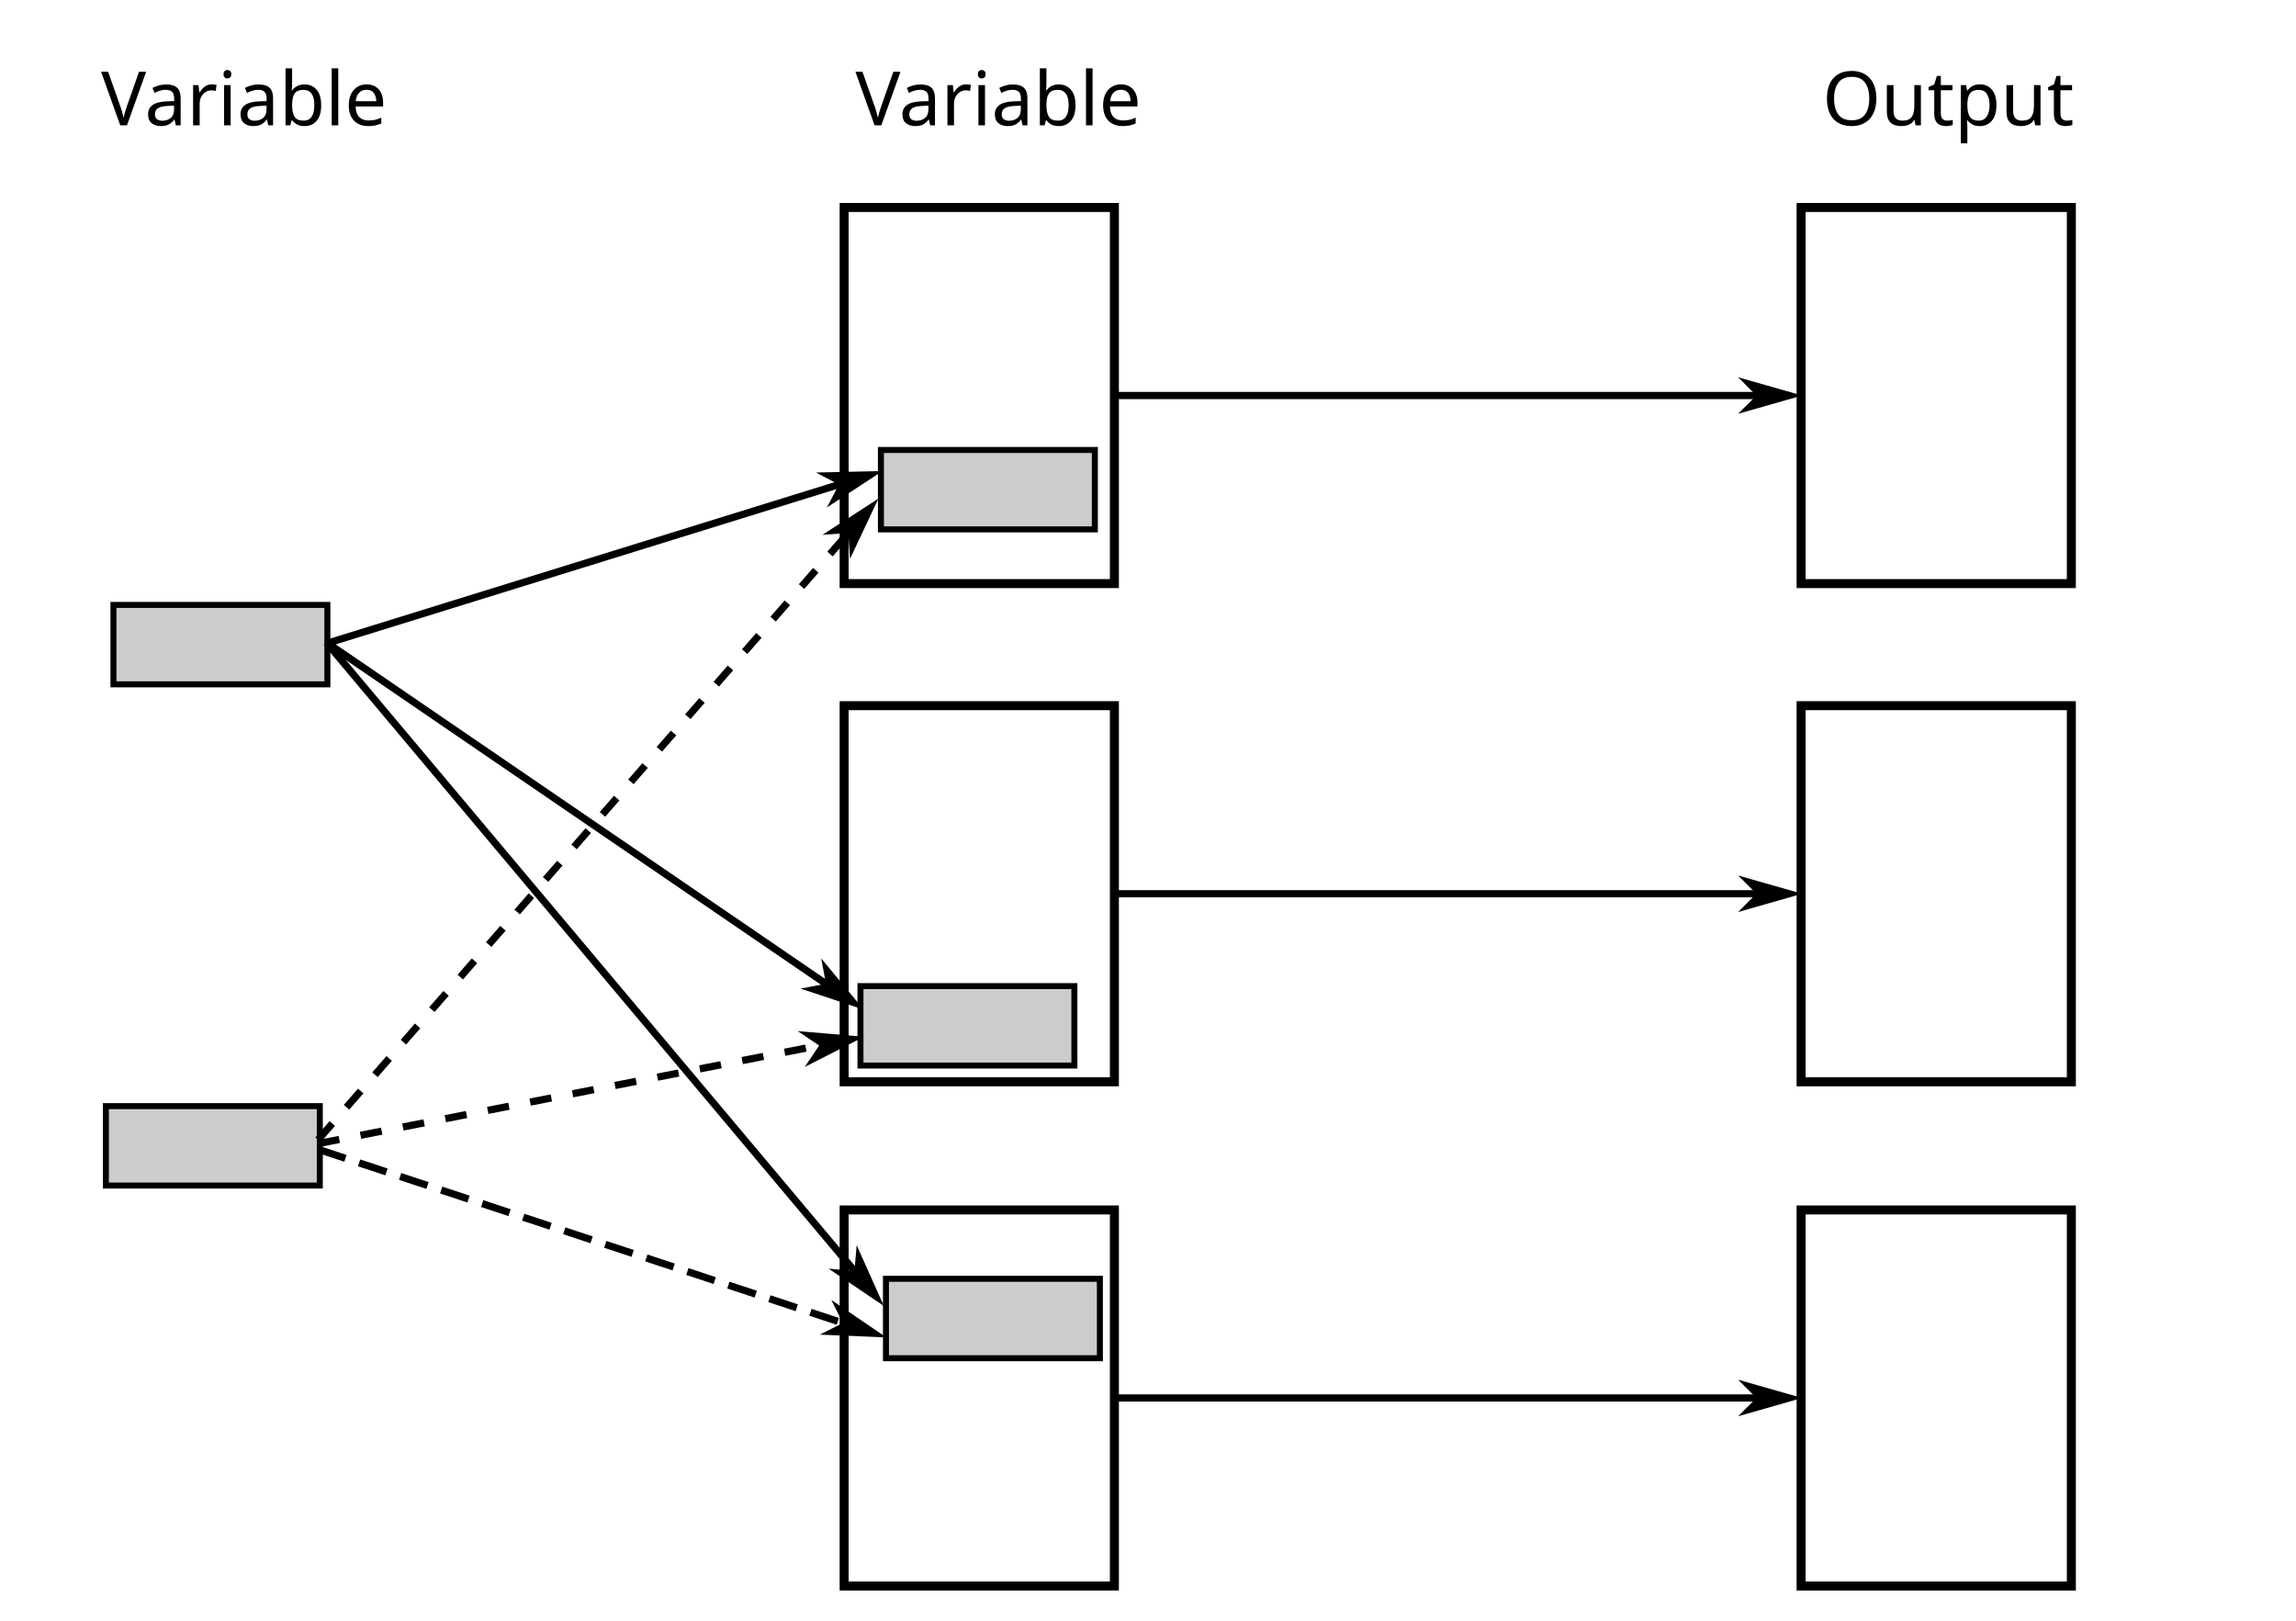
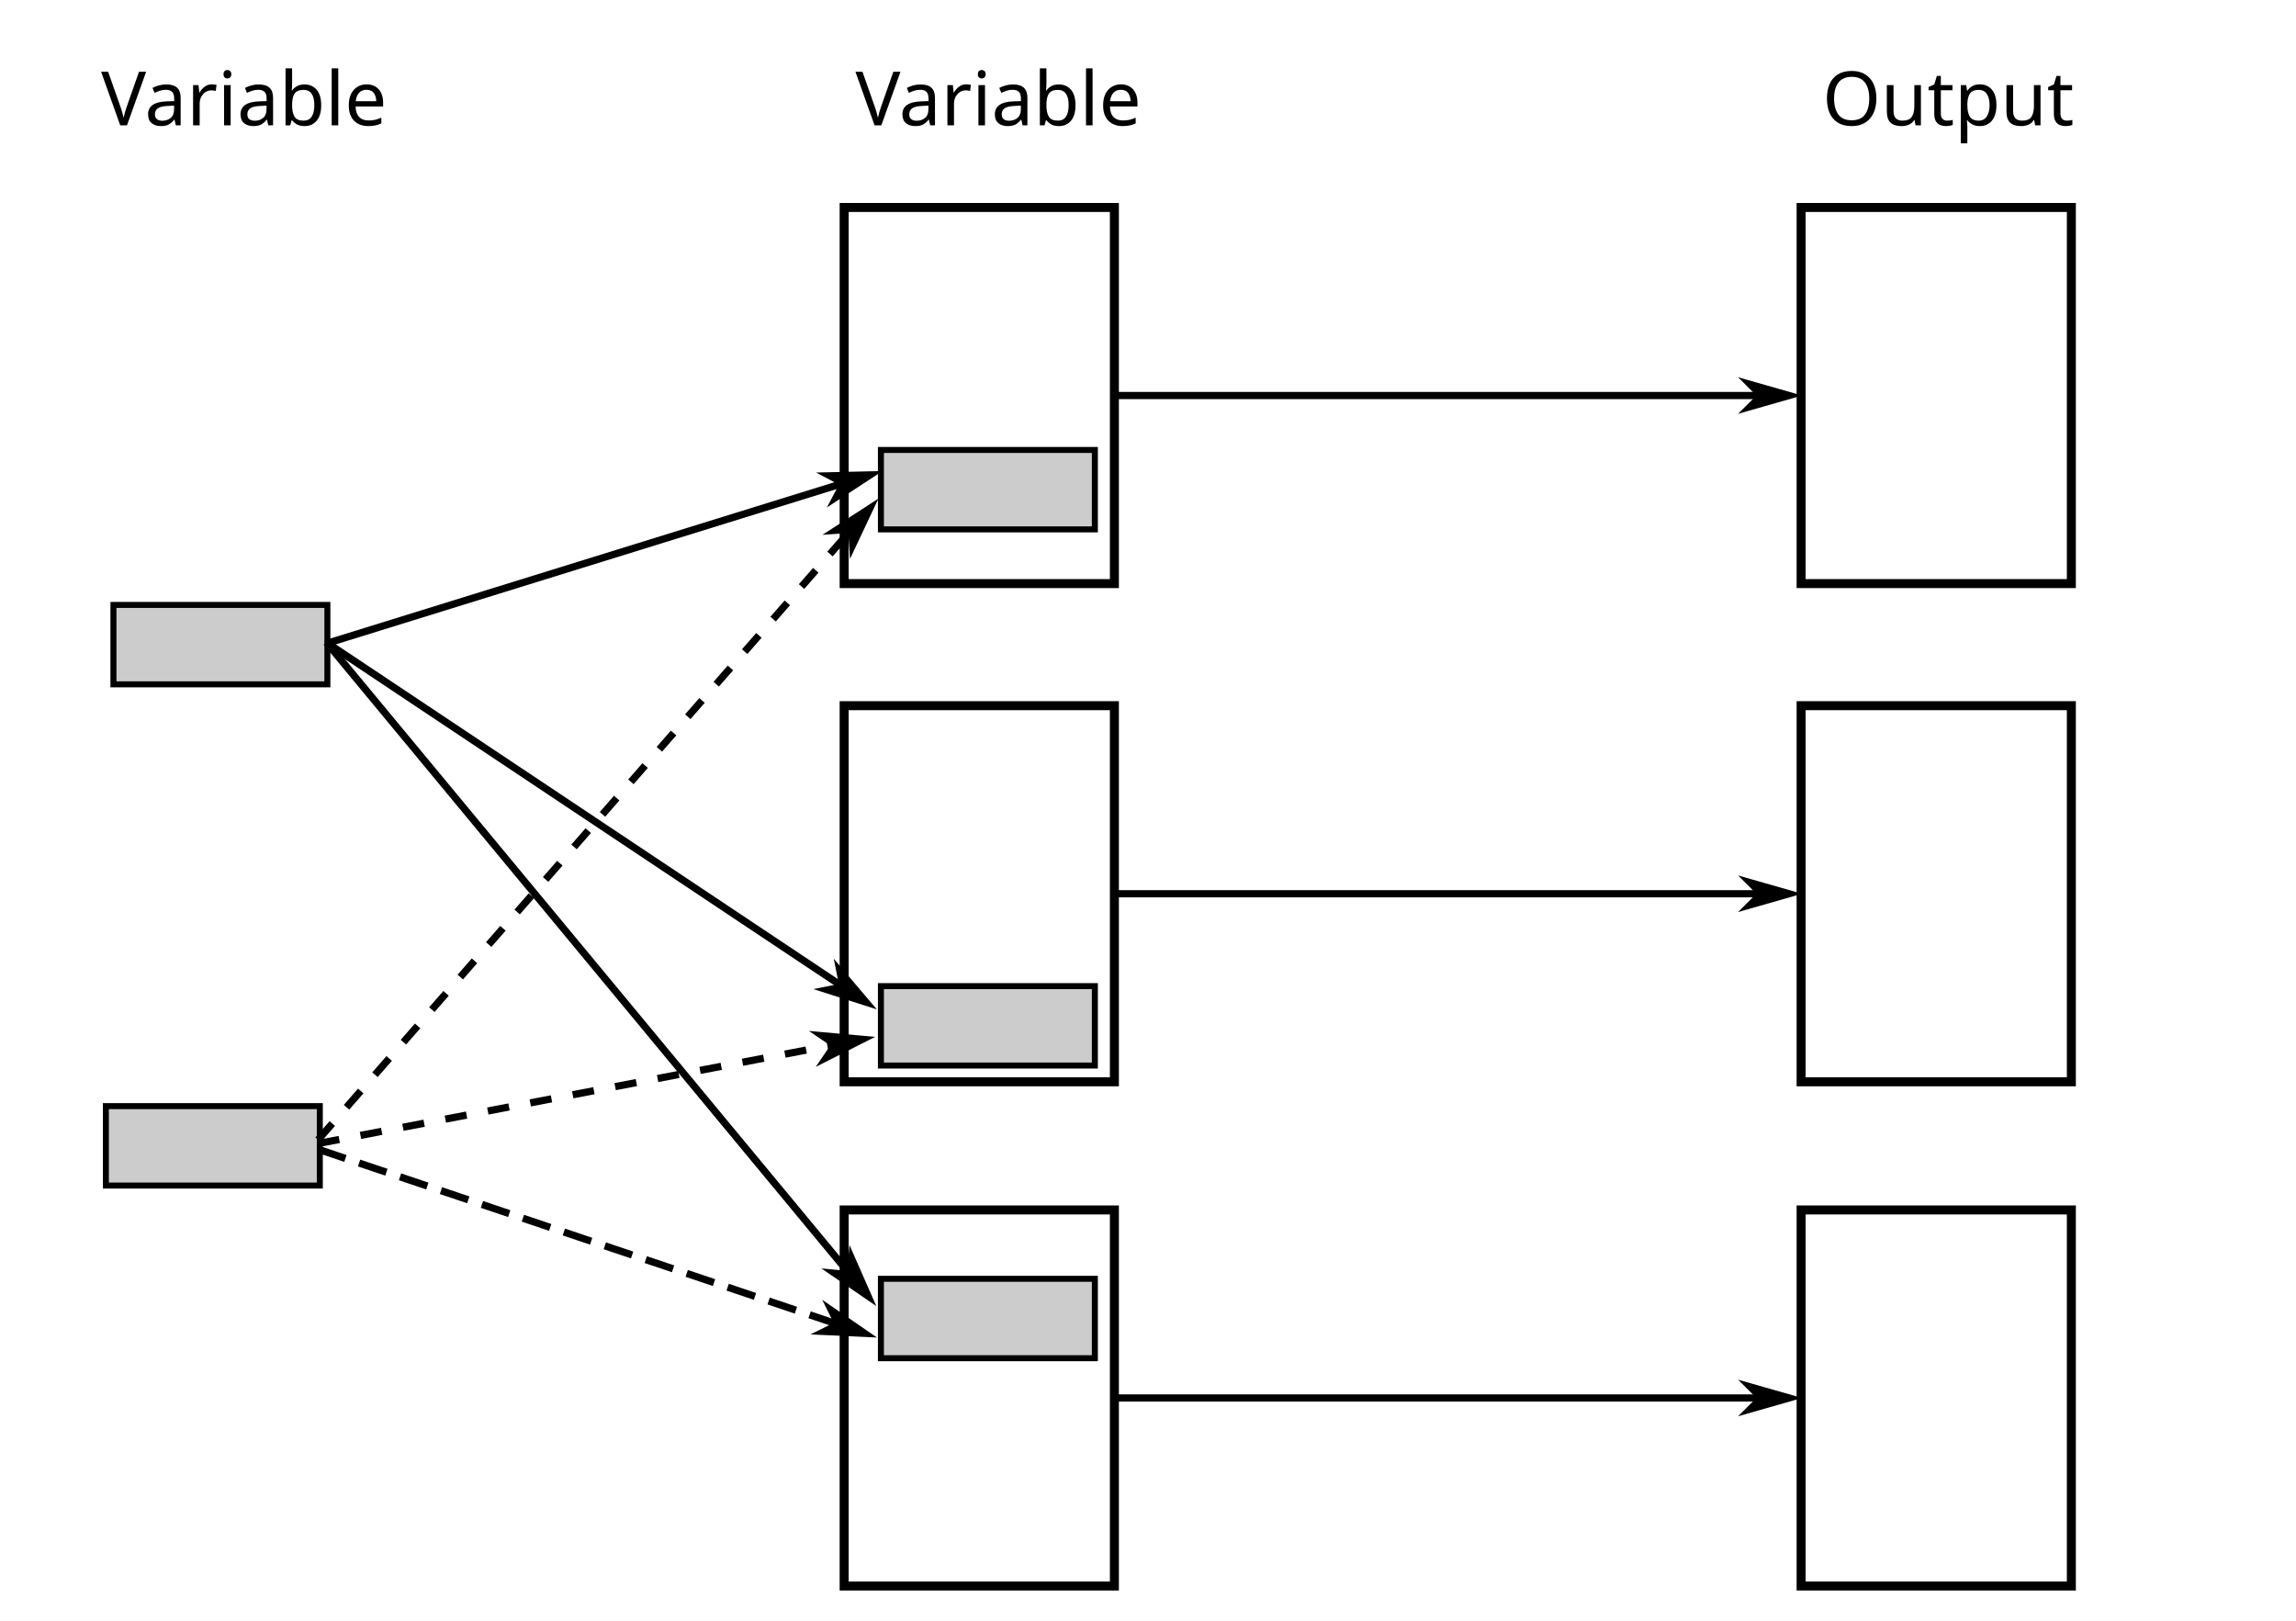
<svg xmlns="http://www.w3.org/2000/svg" width="4.25in" height="3in" viewBox="0 0 382.5 270" id="svg6588" version="1.1">
  <defs id="defs6590">
    <marker style="overflow:visible;" id="marker9172" refX="0.0" refY="0.0" orient="auto">
      <path transform="scale(0.4) rotate(180) translate(10,0)" style="fill-rule:evenodd;stroke:#000000;stroke-width:1pt;stroke-opacity:1;fill:#000000;fill-opacity:1" d="M 0.0,0.0 L 5.0,-5.0 L -12.5,0.0 L 5.0,5.0 L 0.0,0.0 z " id="path9174" />
    </marker>
    <marker orient="auto" refY="0.0" refX="0.0" id="marker9088" style="overflow:visible;">
      <path id="path9090" d="M 0.0,0.0 L 5.0,-5.0 L -12.5,0.0 L 5.0,5.0 L 0.0,0.0 z " style="fill-rule:evenodd;stroke:#000000;stroke-width:1pt;stroke-opacity:1;fill:#000000;fill-opacity:1" transform="scale(0.4) rotate(180) translate(10,0)" />
    </marker>
    <marker style="overflow:visible;" id="marker9010" refX="0.0" refY="0.0" orient="auto">
      <path transform="scale(0.4) rotate(180) translate(10,0)" style="fill-rule:evenodd;stroke:#000000;stroke-width:1pt;stroke-opacity:1;fill:#000000;fill-opacity:1" d="M 0.0,0.0 L 5.0,-5.0 L -12.5,0.0 L 5.0,5.0 L 0.0,0.0 z " id="path9012" />
    </marker>
    <marker orient="auto" refY="0.0" refX="0.0" id="marker8938" style="overflow:visible;">
      <path id="path8940" d="M 0.0,0.0 L 5.0,-5.0 L -12.5,0.0 L 5.0,5.0 L 0.0,0.0 z " style="fill-rule:evenodd;stroke:#000000;stroke-width:1pt;stroke-opacity:1;fill:#000000;fill-opacity:1" transform="scale(0.4) rotate(180) translate(10,0)" />
    </marker>
    <marker style="overflow:visible;" id="marker8872" refX="0.0" refY="0.0" orient="auto">
      <path transform="scale(0.4) rotate(180) translate(10,0)" style="fill-rule:evenodd;stroke:#000000;stroke-width:1pt;stroke-opacity:1;fill:#000000;fill-opacity:1" d="M 0.0,0.0 L 5.0,-5.0 L -12.5,0.0 L 5.0,5.0 L 0.0,0.0 z " id="path8874" />
    </marker>
    <marker orient="auto" refY="0.0" refX="0.0" id="marker8812" style="overflow:visible;">
      <path id="path8814" d="M 0.0,0.0 L 5.0,-5.0 L -12.5,0.0 L 5.0,5.0 L 0.0,0.0 z " style="fill-rule:evenodd;stroke:#000000;stroke-width:1pt;stroke-opacity:1;fill:#000000;fill-opacity:1" transform="scale(0.4) rotate(180) translate(10,0)" />
    </marker>
    <marker style="overflow:visible;" id="marker6348" refX="0.0" refY="0.0" orient="auto">
      <path transform="scale(0.4) rotate(180) translate(10,0)" style="fill-rule:evenodd;stroke:#000000;stroke-width:1pt;stroke-opacity:1;fill:#000000;fill-opacity:1" d="M 0.0,0.0 L 5.0,-5.0 L -12.5,0.0 L 5.0,5.0 L 0.0,0.0 z " id="path6350" />
    </marker>
    <marker orient="auto" refY="0.0" refX="0.0" id="marker6096" style="overflow:visible;">
      <path id="path6098" d="M 0.0,0.0 L 5.0,-5.0 L -12.5,0.0 L 5.0,5.0 L 0.0,0.0 z " style="fill-rule:evenodd;stroke:#000000;stroke-width:1pt;stroke-opacity:1;fill:#000000;fill-opacity:1" transform="scale(0.4) rotate(180) translate(10,0)" />
    </marker>
    <marker style="overflow:visible;" id="marker6034" refX="0.0" refY="0.0" orient="auto">
      <path transform="scale(0.4) rotate(180) translate(10,0)" style="fill-rule:evenodd;stroke:#000000;stroke-width:1pt;stroke-opacity:1;fill:#000000;fill-opacity:1" d="M 0.0,0.0 L 5.0,-5.0 L -12.5,0.0 L 5.0,5.0 L 0.0,0.0 z " id="path6036" />
    </marker>
    <marker style="overflow:visible;" id="marker5582" refX="0.0" refY="0.0" orient="auto">
      <path transform="scale(0.4) rotate(180) translate(10,0)" style="fill-rule:evenodd;stroke:#000000;stroke-width:1pt;stroke-opacity:1;fill:#000000;fill-opacity:1" d="M 0.0,0.0 L 5.0,-5.0 L -12.5,0.0 L 5.0,5.0 L 0.0,0.0 z " id="path5584" />
    </marker>
  </defs>
  <g id="layer1" transform="translate(0,-782.3622)">
    <rect style="opacity:1;fill:#ffffff;fill-opacity:1;fill-rule:nonzero;stroke:none;stroke-width:1.2;stroke-linecap:round;stroke-linejoin:miter;stroke-miterlimit:4;stroke-dasharray:none;stroke-dashoffset:0;stroke-opacity:1" id="rect6550" width="382.5" height="270" x="3.676758e-07" y="782.362" />
    <text xml:space="preserve" style="font-style:normal;font-variant:normal;font-weight:normal;font-stretch:normal;font-size:10px;line-height:110%;font-family:'Gill Sans';-inkscape-font-specification:'Gill Sans, Normal';text-align:start;letter-spacing:0px;word-spacing:0px;writing-mode:lr-tb;text-anchor:start;fill:#000000;fill-opacity:1;stroke:none;stroke-width:1px;stroke-linecap:butt;stroke-linejoin:miter;stroke-opacity:1" x="16.843" y="803.241" id="text4276">
      <tspan id="tspan4278" x="16.843" y="803.241" style="font-size:12.5px">Variable</tspan>
    </text>
    <text xml:space="preserve" style="font-style:normal;font-variant:normal;font-weight:normal;font-stretch:normal;font-size:10px;line-height:110%;font-family:'Gill Sans';-inkscape-font-specification:'Gill Sans, Normal';text-align:start;letter-spacing:0px;word-spacing:0px;writing-mode:lr-tb;text-anchor:start;fill:#000000;fill-opacity:1;stroke:none;stroke-width:1px;stroke-linecap:butt;stroke-linejoin:miter;stroke-opacity:1" x="142.512" y="803.241" id="text4280">
      <tspan id="tspan4282" x="142.512" y="803.241" style="font-size:12.5px">Variable</tspan>
    </text>
    <text xml:space="preserve" style="font-style:normal;font-variant:normal;font-weight:normal;font-stretch:normal;font-size:12.5px;line-height:110%;font-family:'Gill Sans';-inkscape-font-specification:'Gill Sans, Normal';text-align:start;letter-spacing:0px;word-spacing:0px;writing-mode:lr-tb;text-anchor:start;fill:#000000;fill-opacity:1;stroke:none;stroke-width:1px;stroke-linecap:butt;stroke-linejoin:miter;stroke-opacity:1" x="303.595" y="803.241" id="text4284">
      <tspan id="tspan4286" x="303.595" y="803.241">Output</tspan>
    </text>
    <rect style="opacity:1;fill:#ffffff;fill-opacity:1;fill-rule:nonzero;stroke:#000000;stroke-width:1.5;stroke-linecap:round;stroke-linejoin:miter;stroke-miterlimit:4;stroke-dasharray:none;stroke-dashoffset:0;stroke-opacity:1" id="rect4288" width="45.02" height="62.656" x="140.631" y="816.926" />
    <rect y="899.926" x="140.631" height="62.656" width="45.02" id="rect4290" style="opacity:1;fill:#ffffff;fill-opacity:1;fill-rule:nonzero;stroke:#000000;stroke-width:1.5;stroke-linecap:round;stroke-linejoin:miter;stroke-miterlimit:4;stroke-dasharray:none;stroke-dashoffset:0;stroke-opacity:1" />
    <rect style="opacity:1;fill:#ffffff;fill-opacity:1;fill-rule:nonzero;stroke:#000000;stroke-width:1.5;stroke-linecap:round;stroke-linejoin:miter;stroke-miterlimit:4;stroke-dasharray:none;stroke-dashoffset:0;stroke-opacity:1" id="rect4292" width="45.02" height="62.656" x="140.631" y="983.926" />
    <rect style="opacity:1;fill:#cccccc;fill-opacity:1;fill-rule:nonzero;stroke:#000000;stroke-width:1;stroke-linecap:round;stroke-linejoin:miter;stroke-miterlimit:4;stroke-dasharray:none;stroke-dashoffset:0;stroke-opacity:1" id="rect4294" width="35.641" height="13.228" x="17.637" y="966.64" />
-     <rect y="946.643" x="143.347" height="13.228" width="35.641" id="rect4296" style="opacity:1;fill:#cccccc;fill-opacity:1;fill-rule:nonzero;stroke:#000000;stroke-width:1;stroke-linecap:round;stroke-linejoin:miter;stroke-miterlimit:4;stroke-dasharray:none;stroke-dashoffset:0;stroke-opacity:1" />
+     <rect y="946.643" x="146.756" height="13.228" width="35.641" id="rect4296" style="opacity:1;fill:#cccccc;fill-opacity:1;fill-rule:nonzero;stroke:#000000;stroke-width:1;stroke-linecap:round;stroke-linejoin:miter;stroke-miterlimit:4;stroke-dasharray:none;stroke-dashoffset:0;stroke-opacity:1" />
    <rect style="opacity:1;fill:#cccccc;fill-opacity:1;fill-rule:nonzero;stroke:#000000;stroke-width:1;stroke-linecap:round;stroke-linejoin:miter;stroke-miterlimit:4;stroke-dasharray:none;stroke-dashoffset:0;stroke-opacity:1" id="rect4298" width="35.641" height="13.228" x="146.756" y="857.323" />
-     <rect style="opacity:1;fill:#cccccc;fill-opacity:1;fill-rule:nonzero;stroke:#000000;stroke-width:1;stroke-linecap:round;stroke-linejoin:miter;stroke-miterlimit:4;stroke-dasharray:none;stroke-dashoffset:0;stroke-opacity:1" id="rect4300" width="35.641" height="13.228" x="147.594" y="995.401" />
+     <rect style="opacity:1;fill:#cccccc;fill-opacity:1;fill-rule:nonzero;stroke:#000000;stroke-width:1;stroke-linecap:round;stroke-linejoin:miter;stroke-miterlimit:4;stroke-dasharray:none;stroke-dashoffset:0;stroke-opacity:1" id="rect4300" width="35.641" height="13.228" x="146.756" y="995.401" />
    <rect y="816.926" x="300.055" height="62.656" width="45.02" id="rect4302" style="opacity:1;fill:#ffffff;fill-opacity:1;fill-rule:nonzero;stroke:#000000;stroke-width:1.5;stroke-linecap:round;stroke-linejoin:miter;stroke-miterlimit:4;stroke-dasharray:none;stroke-dashoffset:0;stroke-opacity:1" />
    <rect style="opacity:1;fill:#ffffff;fill-opacity:1;fill-rule:nonzero;stroke:#000000;stroke-width:1.5;stroke-linecap:round;stroke-linejoin:miter;stroke-miterlimit:4;stroke-dasharray:none;stroke-dashoffset:0;stroke-opacity:1" id="rect4304" width="45.02" height="62.656" x="300.055" y="899.926" />
    <rect y="983.926" x="300.055" height="62.656" width="45.02" id="rect4306" style="opacity:1;fill:#ffffff;fill-opacity:1;fill-rule:nonzero;stroke:#000000;stroke-width:1.5;stroke-linecap:round;stroke-linejoin:miter;stroke-miterlimit:4;stroke-dasharray:none;stroke-dashoffset:0;stroke-opacity:1" />
    <path style="fill:none;fill-rule:evenodd;stroke:#000000;stroke-width:1.2;stroke-linecap:butt;stroke-linejoin:miter;stroke-miterlimit:4;stroke-dasharray:none;stroke-opacity:1;marker-end:url(#marker6034)" d="m 185.392,848.254 112.464,0" id="path4823" />
    <path id="path4973" d="m 185.392,931.254 112.464,0" style="fill:none;fill-rule:evenodd;stroke:#000000;stroke-width:1.2;stroke-linecap:butt;stroke-linejoin:miter;stroke-miterlimit:4;stroke-dasharray:none;stroke-opacity:1;marker-end:url(#marker6096)" />
    <path style="fill:none;fill-rule:evenodd;stroke:#000000;stroke-width:1.2;stroke-linecap:butt;stroke-linejoin:miter;stroke-miterlimit:4;stroke-dasharray:none;stroke-opacity:1;marker-end:url(#marker6348)" d="m 185.392,1015.254 112.464,0" id="path5063" />
    <rect y="883.14" x="18.899" height="13.228" width="35.641" id="rect8676" style="opacity:1;fill:#cccccc;fill-opacity:1;fill-rule:nonzero;stroke:#000000;stroke-width:1;stroke-linecap:round;stroke-linejoin:miter;stroke-miterlimit:4;stroke-dasharray:none;stroke-dashoffset:0;stroke-opacity:1" />
    <path style="fill:none;fill-rule:evenodd;stroke:#000000;stroke-width:1.2;stroke-linecap:butt;stroke-linejoin:miter;stroke-opacity:1;marker-end:url(#marker8812);stroke-miterlimit:4;stroke-dasharray:none" d="M 54.252,889.605 144.778,861.533" id="path8804" />
-     <path style="fill:none;fill-rule:evenodd;stroke:#000000;stroke-width:1.2;stroke-linecap:butt;stroke-linejoin:miter;stroke-opacity:1;marker-end:url(#marker8872);stroke-miterlimit:4;stroke-dasharray:none" d="m 54.252,889.29 87.687,59.93" id="path8864" />
-     <path style="fill:none;fill-rule:evenodd;stroke:#000000;stroke-width:1.2;stroke-linecap:butt;stroke-linejoin:miter;stroke-opacity:1;marker-end:url(#marker8938);stroke-miterlimit:4;stroke-dasharray:none" d="M 54.568,889.605 145.724,998.11" id="path8930" />
+     <path style="fill:none;fill-rule:evenodd;stroke:#000000;stroke-width:1.2;stroke-linecap:butt;stroke-linejoin:miter;stroke-miterlimit:4;stroke-dasharray:none;stroke-opacity:1;marker-end:url(#marker8872)" d="m 54.248,889.302 89.865,59.906" id="path8864" />
+     <path style="fill:none;fill-rule:evenodd;stroke:#000000;stroke-width:1.2;stroke-linecap:butt;stroke-linejoin:miter;stroke-miterlimit:4;stroke-dasharray:none;stroke-opacity:1;marker-end:url(#marker8938)" d="M 54.568,889.598 144.476,998.117" id="path8930" />
    <path style="fill:none;fill-rule:evenodd;stroke:#000000;stroke-width:1.2;stroke-linecap:butt;stroke-linejoin:miter;stroke-opacity:1;marker-end:url(#marker9010);stroke-miterlimit:4;stroke-dasharray:3.6,3.6;stroke-dashoffset:0" d="M 52.991,972.245 144.778,867.21" id="path9002" />
-     <path style="fill:none;fill-rule:evenodd;stroke:#000000;stroke-width:1.2;stroke-linecap:butt;stroke-linejoin:miter;stroke-opacity:1;marker-end:url(#marker9088);stroke-miterlimit:4;stroke-dasharray:3.6,3.6;stroke-dashoffset:0" d="M 52.991,972.876 141.624,955.528" id="path9080" />
-     <path style="fill:none;fill-rule:evenodd;stroke:#000000;stroke-width:1.2;stroke-linecap:butt;stroke-linejoin:miter;stroke-opacity:1;marker-end:url(#marker9172);stroke-miterlimit:4;stroke-dasharray:4.8,2.4;stroke-dashoffset:0" d="m 52.991,973.822 92.418,30.596" id="path9164" />
+     <path style="fill:none;fill-rule:evenodd;stroke:#000000;stroke-width:1.2;stroke-linecap:butt;stroke-linejoin:miter;stroke-miterlimit:4;stroke-dasharray:3.6,3.6;stroke-dashoffset:0;stroke-opacity:1;marker-end:url(#marker9088)" d="M 52.981,972.865 143.481,955.538" id="path9080" />
+     <path style="fill:none;fill-rule:evenodd;stroke:#000000;stroke-width:1.2;stroke-linecap:butt;stroke-linejoin:miter;stroke-miterlimit:4;stroke-dasharray:4.8,2.4;stroke-dashoffset:0;stroke-opacity:1;marker-end:url(#marker9172)" d="m 52.995,973.815 90.866,30.61" id="path9164" />
  </g>
</svg>
